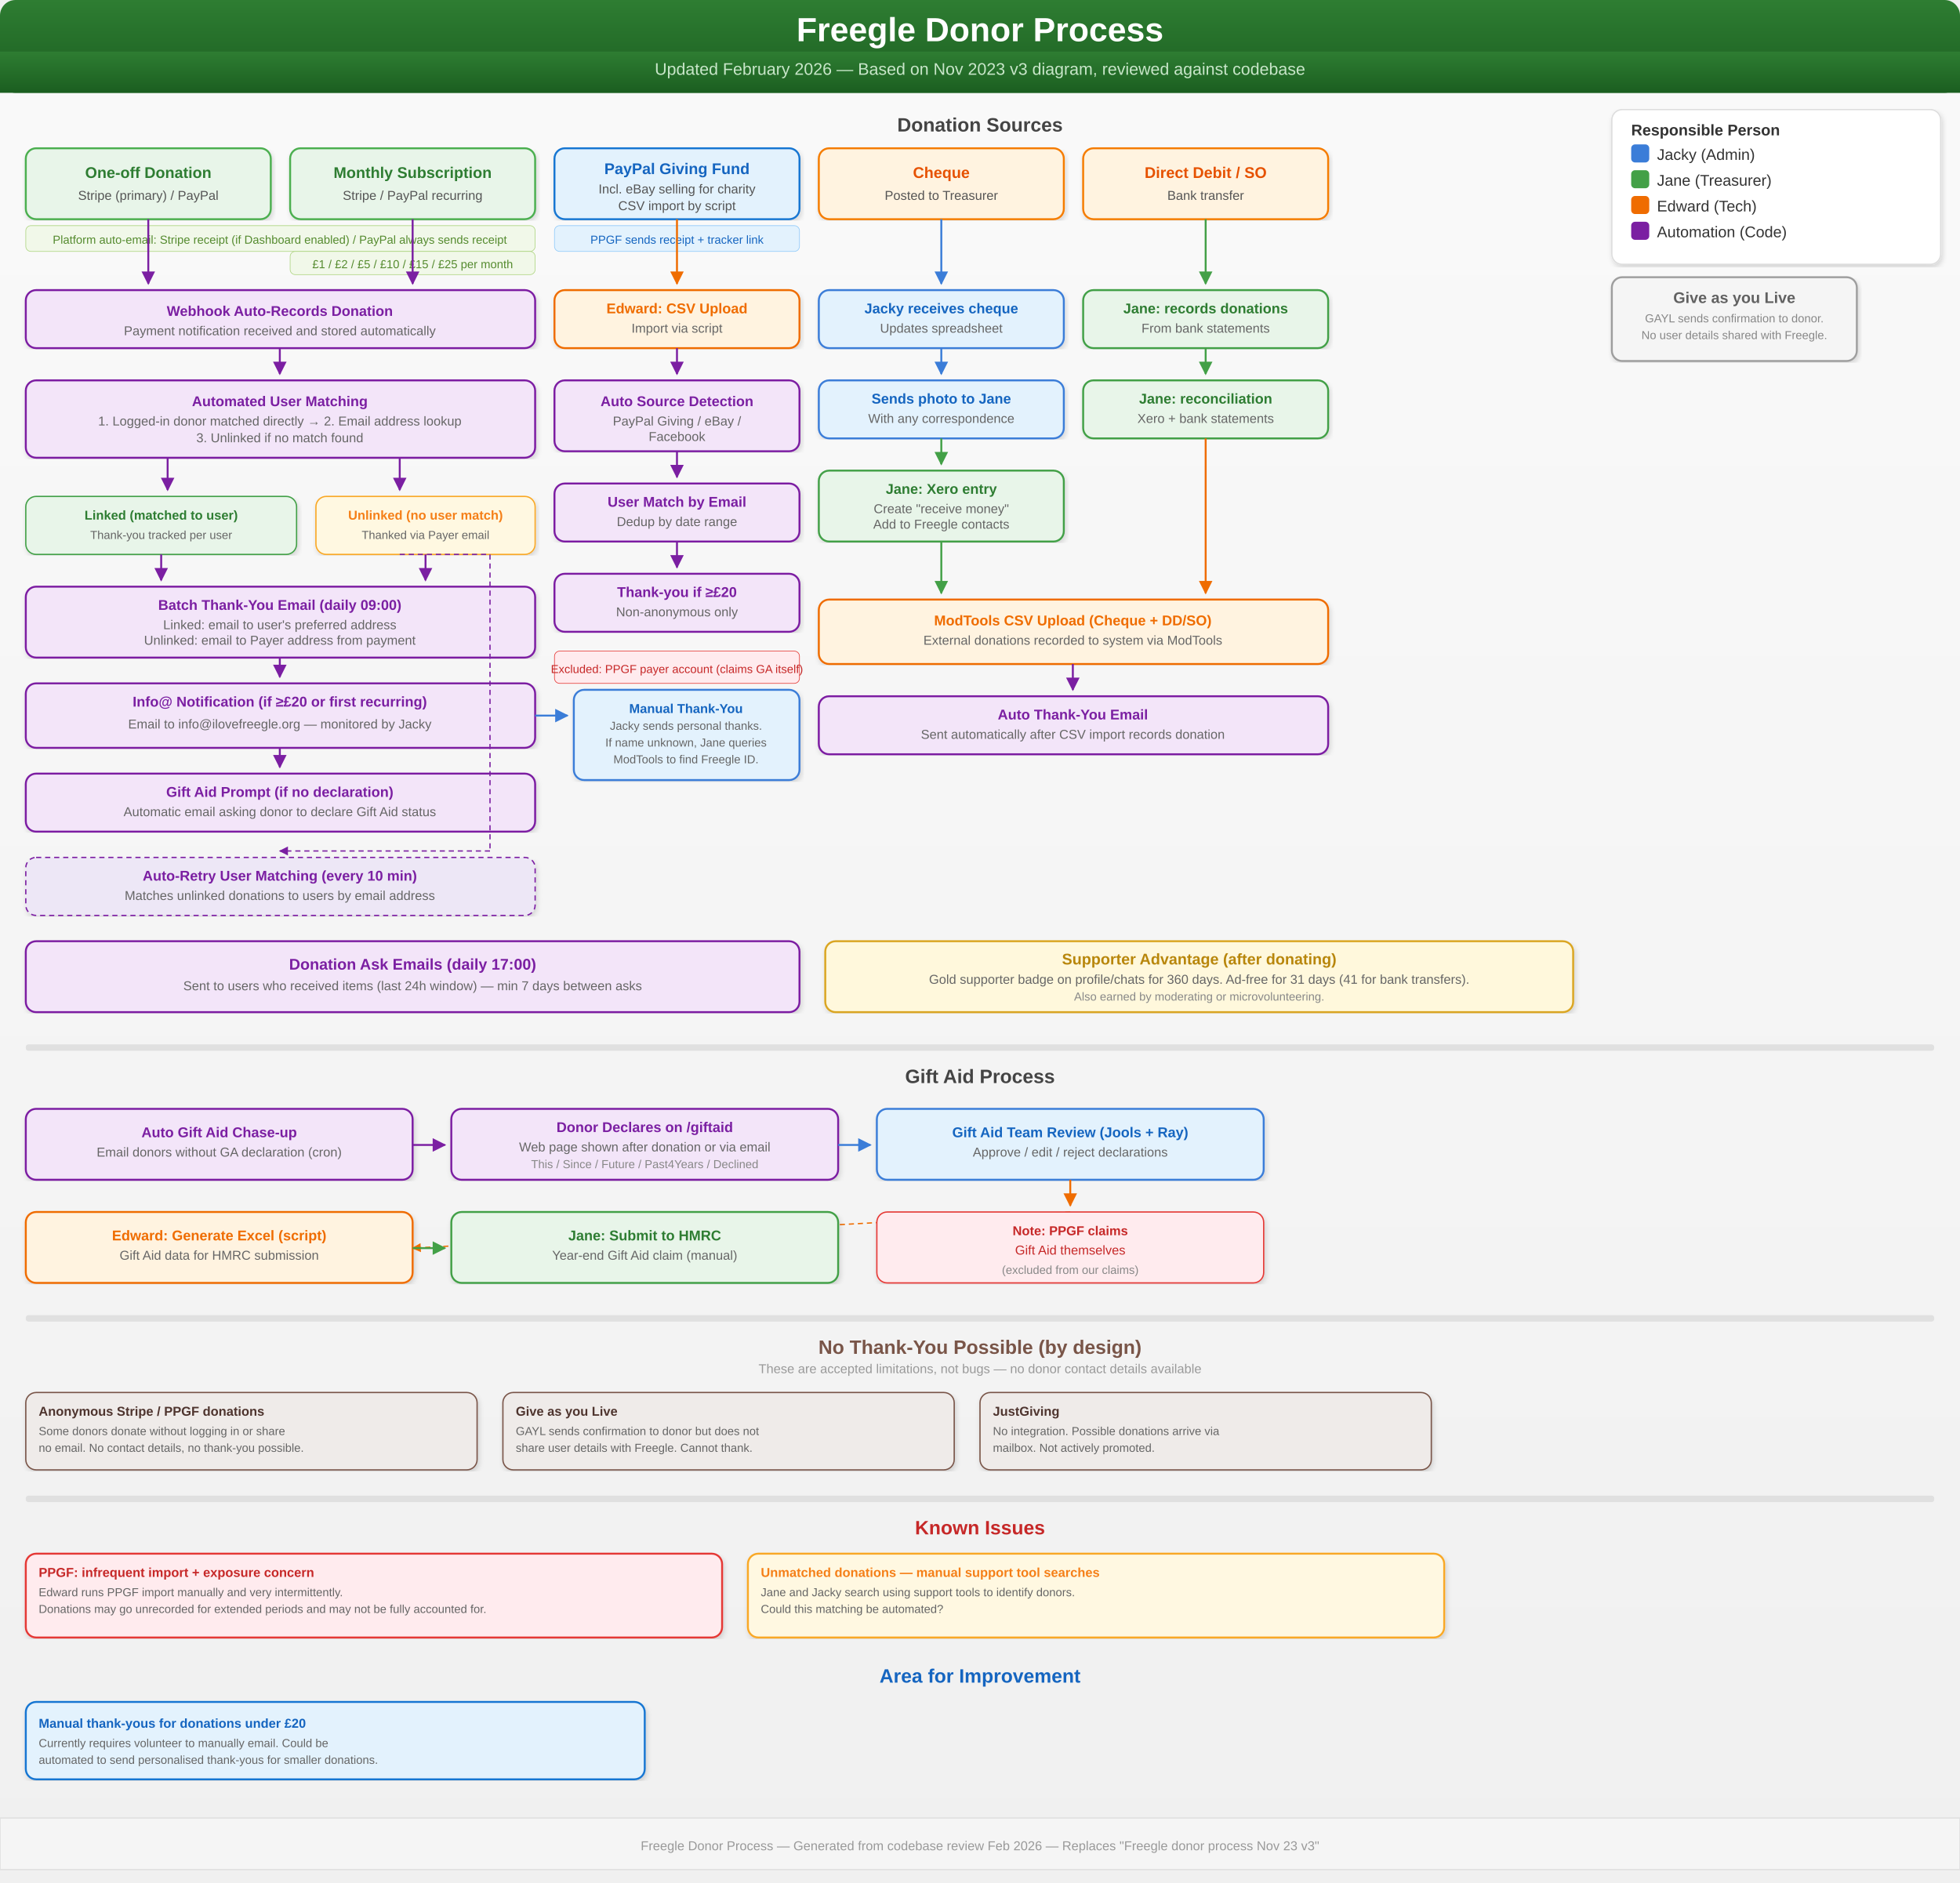
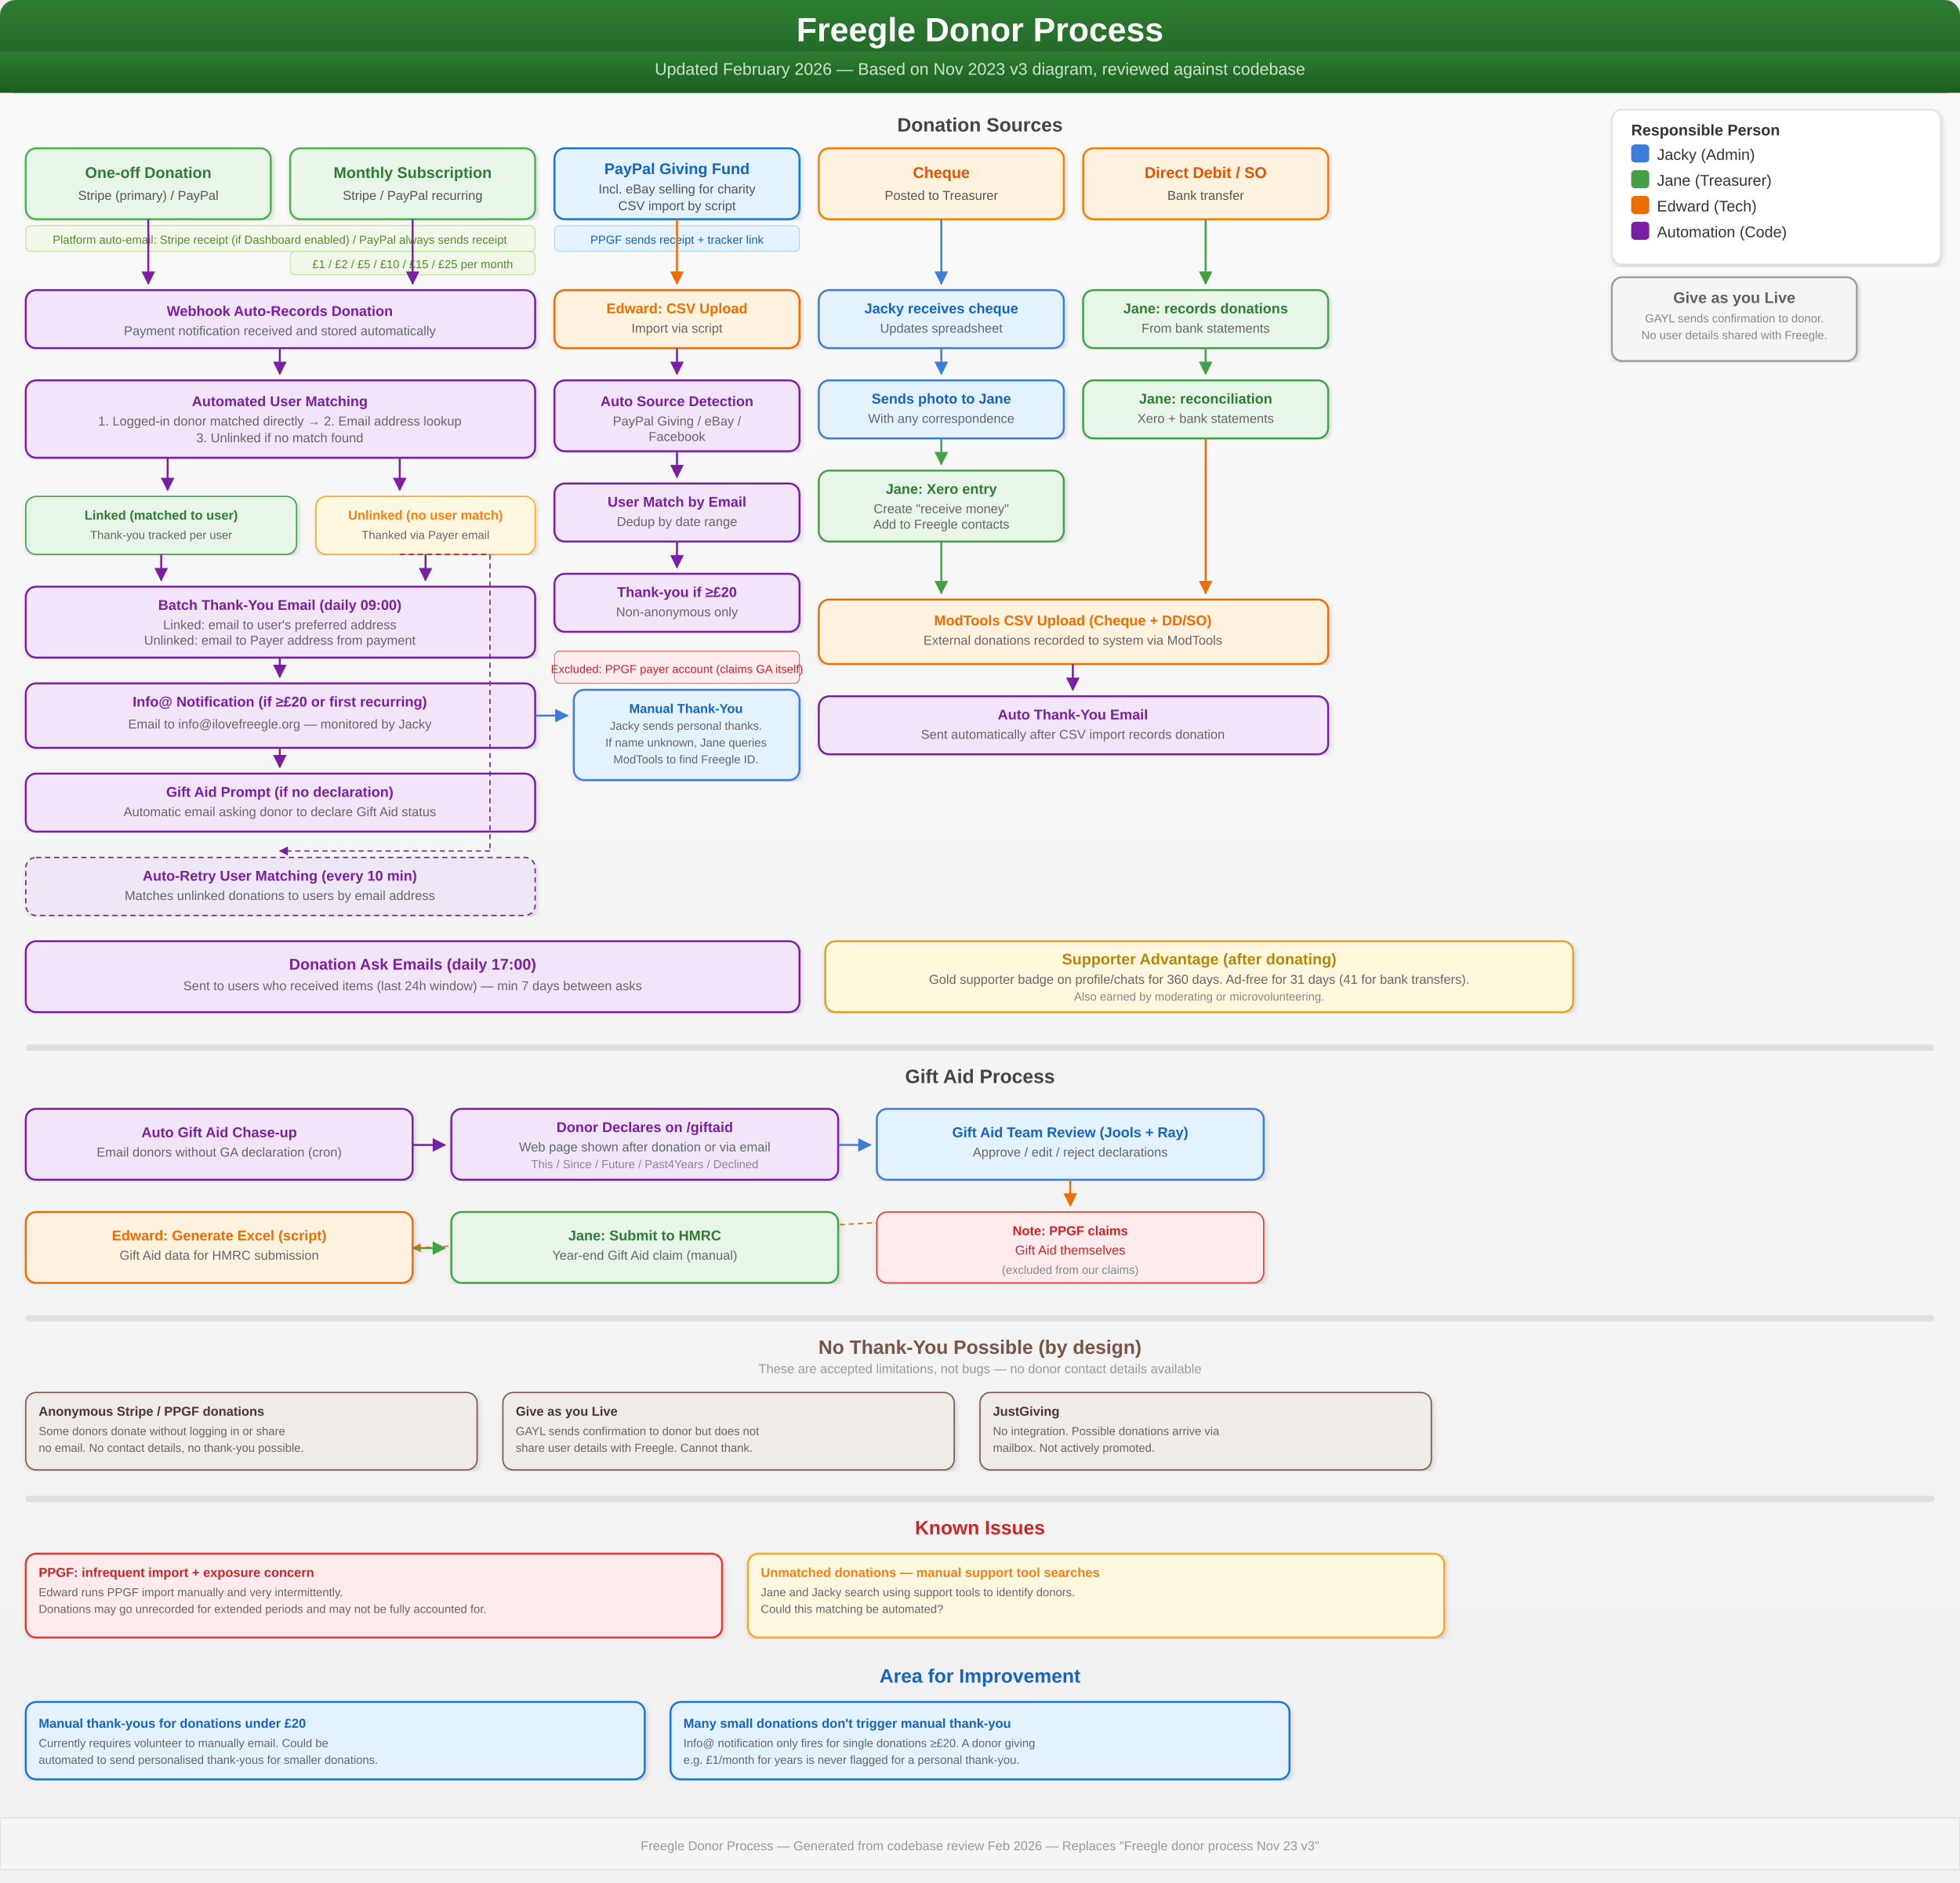
<svg xmlns="http://www.w3.org/2000/svg" viewBox="0 0 1520 1460" font-family="Segoe UI, Arial, sans-serif">
  <defs>
    <filter id="shadow" x="-2%" y="-2%" width="104%" height="104%">
      <feDropShadow dx="1" dy="2" stdDeviation="2" flood-opacity="0.15" />
    </filter>
    <marker id="arrow" viewBox="0 0 10 10" refX="9" refY="5" markerWidth="7" markerHeight="7" orient="auto-start-reverse">
      <path d="M 0 0 L 10 5 L 0 10 z" fill="#666" />
    </marker>
    <marker id="arrow-blue" viewBox="0 0 10 10" refX="9" refY="5" markerWidth="7" markerHeight="7" orient="auto-start-reverse">
      <path d="M 0 0 L 10 5 L 0 10 z" fill="#3B7DD8" />
    </marker>
    <marker id="arrow-green" viewBox="0 0 10 10" refX="9" refY="5" markerWidth="7" markerHeight="7" orient="auto-start-reverse">
      <path d="M 0 0 L 10 5 L 0 10 z" fill="#43A047" />
    </marker>
    <marker id="arrow-orange" viewBox="0 0 10 10" refX="9" refY="5" markerWidth="7" markerHeight="7" orient="auto-start-reverse">
      <path d="M 0 0 L 10 5 L 0 10 z" fill="#EF6C00" />
    </marker>
    <marker id="arrow-purple" viewBox="0 0 10 10" refX="9" refY="5" markerWidth="7" markerHeight="7" orient="auto-start-reverse">
      <path d="M 0 0 L 10 5 L 0 10 z" fill="#7B1FA2" />
    </marker>
    <linearGradient id="headerGrad" x1="0" y1="0" x2="0" y2="1">
      <stop offset="0%" stop-color="#2E7D32" />
      <stop offset="100%" stop-color="#1B5E20" />
    </linearGradient>
    <linearGradient id="bgGrad" x1="0" y1="0" x2="0" y2="1">
      <stop offset="0%" stop-color="#FAFAFA" />
      <stop offset="100%" stop-color="#F0F0F0" />
    </linearGradient>
  </defs>
  <rect width="1520" height="1460" rx="12" fill="url(#bgGrad)" />
  <rect x="0" y="0" width="1520" height="72" rx="12" fill="url(#headerGrad)" />
  <rect x="0" y="40" width="1520" height="32" fill="url(#headerGrad)" />
  <text x="760" y="32" text-anchor="middle" fill="white" font-size="26" font-weight="bold">Freegle Donor Process</text>
  <text x="760" y="58" text-anchor="middle" fill="#C8E6C9" font-size="13">Updated February 2026 — Based on Nov 2023 v3 diagram, reviewed against codebase</text>
  <rect x="1250" y="85" width="255" height="120" rx="8" fill="white" stroke="#DDD" filter="url(#shadow)" />
  <text x="1265" y="105" font-size="12" font-weight="bold" fill="#333">Responsible Person</text>
  <rect x="1265" y="112" width="14" height="14" rx="3" fill="#3B7DD8" />
  <text x="1285" y="124" font-size="12" fill="#333">Jacky (Admin)</text>
  <rect x="1265" y="132" width="14" height="14" rx="3" fill="#43A047" />
  <text x="1285" y="144" font-size="12" fill="#333">Jane (Treasurer)</text>
  <rect x="1265" y="152" width="14" height="14" rx="3" fill="#EF6C00" />
  <text x="1285" y="164" font-size="12" fill="#333">Edward (Tech)</text>
  <rect x="1265" y="172" width="14" height="14" rx="3" fill="#7B1FA2" />
  <text x="1285" y="184" font-size="12" fill="#333">Automation (Code)</text>
  <text x="760" y="102" text-anchor="middle" font-size="15" font-weight="bold" fill="#444">Donation Sources</text>
  <rect x="20" y="115" width="190" height="55" rx="8" fill="#E8F5E9" stroke="#4CAF50" stroke-width="1.5" filter="url(#shadow)" />
  <text x="115" y="138" text-anchor="middle" font-size="12" font-weight="bold" fill="#2E7D32">One-off Donation</text>
  <text x="115" y="155" text-anchor="middle" font-size="10" fill="#555">Stripe (primary) / PayPal</text>
  <rect x="225" y="115" width="190" height="55" rx="8" fill="#E8F5E9" stroke="#4CAF50" stroke-width="1.5" filter="url(#shadow)" />
  <text x="320" y="138" text-anchor="middle" font-size="12" font-weight="bold" fill="#2E7D32">Monthly Subscription</text>
  <text x="320" y="155" text-anchor="middle" font-size="10" fill="#555">Stripe / PayPal recurring</text>
  <rect x="430" y="115" width="190" height="55" rx="8" fill="#E3F2FD" stroke="#1976D2" stroke-width="1.5" filter="url(#shadow)" />
  <text x="525" y="135" text-anchor="middle" font-size="12" font-weight="bold" fill="#1565C0">PayPal Giving Fund</text>
  <text x="525" y="150" text-anchor="middle" font-size="10" fill="#555">Incl. eBay selling for charity</text>
  <text x="525" y="163" text-anchor="middle" font-size="10" fill="#555">CSV import by script</text>
  <rect x="635" y="115" width="190" height="55" rx="8" fill="#FFF3E0" stroke="#F57C00" stroke-width="1.5" filter="url(#shadow)" />
  <text x="730" y="138" text-anchor="middle" font-size="12" font-weight="bold" fill="#E65100">Cheque</text>
  <text x="730" y="155" text-anchor="middle" font-size="10" fill="#555">Posted to Treasurer</text>
  <rect x="840" y="115" width="190" height="55" rx="8" fill="#FFF3E0" stroke="#F57C00" stroke-width="1.5" filter="url(#shadow)" />
  <text x="935" y="138" text-anchor="middle" font-size="12" font-weight="bold" fill="#E65100">Direct Debit / SO</text>
  <text x="935" y="155" text-anchor="middle" font-size="10" fill="#555">Bank transfer</text>
  <rect x="1250" y="215" width="190" height="65" rx="8" fill="#F5F5F5" stroke="#9E9E9E" stroke-width="1.5" filter="url(#shadow)" />
  <text x="1345" y="235" text-anchor="middle" font-size="12" font-weight="bold" fill="#616161">Give as you Live</text>
  <text x="1345" y="250" text-anchor="middle" font-size="9" fill="#888">GAYL sends confirmation to donor.</text>
  <text x="1345" y="263" text-anchor="middle" font-size="9" fill="#888">No user details shared with Freegle.</text>
  <rect x="20" y="175" width="395" height="20" rx="4" fill="#F1F8E9" stroke="#AED581" stroke-width="0.5" />
  <text x="217" y="189" text-anchor="middle" font-size="9" fill="#558B2F">Platform auto-email: Stripe receipt (if Dashboard enabled) / PayPal always sends receipt</text>
  <rect x="225" y="195" width="190" height="18" rx="4" fill="#F1F8E9" stroke="#AED581" stroke-width="0.5" />
  <text x="320" y="208" text-anchor="middle" font-size="9" fill="#558B2F">£1 / £2 / £5 / £10 / £15 / £25 per month</text>
  <rect x="430" y="175" width="190" height="20" rx="4" fill="#E3F2FD" stroke="#90CAF9" stroke-width="0.5" />
  <text x="525" y="189" text-anchor="middle" font-size="9" fill="#1565C0">PPGF sends receipt + tracker link</text>
  <line x1="115" y1="170" x2="115" y2="220" stroke="#7B1FA2" stroke-width="1.5" marker-end="url(#arrow-purple)" />
  <line x1="320" y1="170" x2="320" y2="220" stroke="#7B1FA2" stroke-width="1.5" marker-end="url(#arrow-purple)" />
  <rect x="20" y="225" width="395" height="45" rx="8" fill="#F3E5F9" stroke="#7B1FA2" stroke-width="1.5" filter="url(#shadow)" />
  <text x="217" y="245" text-anchor="middle" font-size="11" font-weight="bold" fill="#7B1FA2">Webhook Auto-Records Donation</text>
  <text x="217" y="260" text-anchor="middle" font-size="10" fill="#666">Payment notification received and stored automatically</text>
  <line x1="217" y1="270" x2="217" y2="290" stroke="#7B1FA2" stroke-width="1.5" marker-end="url(#arrow-purple)" />
  <rect x="20" y="295" width="395" height="60" rx="8" fill="#F3E5F9" stroke="#7B1FA2" stroke-width="1.5" filter="url(#shadow)" />
  <text x="217" y="315" text-anchor="middle" font-size="11" font-weight="bold" fill="#7B1FA2">Automated User Matching</text>
  <text x="217" y="330" text-anchor="middle" font-size="10" fill="#666">1. Logged-in donor matched directly → 2. Email address lookup</text>
  <text x="217" y="343" text-anchor="middle" font-size="10" fill="#666">3. Unlinked if no match found</text>
  <line x1="130" y1="355" x2="130" y2="380" stroke="#7B1FA2" stroke-width="1.5" marker-end="url(#arrow-purple)" />
  <line x1="310" y1="355" x2="310" y2="380" stroke="#7B1FA2" stroke-width="1.5" marker-end="url(#arrow-purple)" />
  <rect x="20" y="385" width="210" height="45" rx="8" fill="#E8F5E9" stroke="#43A047" stroke-width="1" filter="url(#shadow)" />
  <text x="125" y="403" text-anchor="middle" font-size="10" font-weight="bold" fill="#2E7D32">Linked (matched to user)</text>
  <text x="125" y="418" text-anchor="middle" font-size="9" fill="#666">Thank-you tracked per user</text>
  <rect x="245" y="385" width="170" height="45" rx="8" fill="#FFF8E1" stroke="#F9A825" stroke-width="1" filter="url(#shadow)" />
  <text x="330" y="403" text-anchor="middle" font-size="10" font-weight="bold" fill="#F57F17">Unlinked (no user match)</text>
  <text x="330" y="418" text-anchor="middle" font-size="9" fill="#666">Thanked via Payer email</text>
  <line x1="125" y1="430" x2="125" y2="450" stroke="#7B1FA2" stroke-width="1.5" marker-end="url(#arrow-purple)" />
  <line x1="330" y1="430" x2="330" y2="450" stroke="#7B1FA2" stroke-width="1.5" marker-end="url(#arrow-purple)" />
  <rect x="20" y="455" width="395" height="55" rx="8" fill="#F3E5F9" stroke="#7B1FA2" stroke-width="1.5" filter="url(#shadow)" />
  <text x="217" y="473" text-anchor="middle" font-size="11" font-weight="bold" fill="#7B1FA2">Batch Thank-You Email (daily 09:00)</text>
  <text x="217" y="488" text-anchor="middle" font-size="10" fill="#666">Linked: email to user's preferred address</text>
  <text x="217" y="500" text-anchor="middle" font-size="10" fill="#666">Unlinked: email to Payer address from payment</text>
  <line x1="217" y1="510" x2="217" y2="525" stroke="#7B1FA2" stroke-width="1.5" marker-end="url(#arrow-purple)" />
  <rect x="20" y="530" width="395" height="50" rx="8" fill="#F3E5F9" stroke="#7B1FA2" stroke-width="1.5" filter="url(#shadow)" />
  <text x="217" y="548" text-anchor="middle" font-size="11" font-weight="bold" fill="#7B1FA2">Info@ Notification (if ≥£20 or first recurring)</text>
  <text x="217" y="565" text-anchor="middle" font-size="10" fill="#666">Email to info@ilovefreegle.org — monitored by Jacky</text>
  <line x1="415" y1="555" x2="440" y2="555" stroke="#3B7DD8" stroke-width="1.5" marker-end="url(#arrow-blue)" />
  <rect x="445" y="535" width="175" height="70" rx="8" fill="#E3F2FD" stroke="#3B7DD8" stroke-width="1.5" filter="url(#shadow)" />
  <text x="532" y="553" text-anchor="middle" font-size="10" font-weight="bold" fill="#1565C0">Manual Thank-You</text>
  <text x="532" y="566" text-anchor="middle" font-size="9" fill="#666">Jacky sends personal thanks.</text>
  <text x="532" y="579" text-anchor="middle" font-size="9" fill="#666">If name unknown, Jane queries</text>
  <text x="532" y="592" text-anchor="middle" font-size="9" fill="#666">ModTools to find Freegle ID.</text>
  <line x1="217" y1="580" x2="217" y2="595" stroke="#7B1FA2" stroke-width="1.5" marker-end="url(#arrow-purple)" />
  <rect x="20" y="600" width="395" height="45" rx="8" fill="#F3E5F9" stroke="#7B1FA2" stroke-width="1.5" filter="url(#shadow)" />
  <text x="217" y="618" text-anchor="middle" font-size="11" font-weight="bold" fill="#7B1FA2">Gift Aid Prompt (if no declaration)</text>
  <text x="217" y="633" text-anchor="middle" font-size="10" fill="#666">Automatic email asking donor to declare Gift Aid status</text>
  <line x1="310" y1="430" x2="380" y2="430" stroke="#7B1FA2" stroke-width="1" stroke-dasharray="4,3" />
  <line x1="380" y1="430" x2="380" y2="660" stroke="#7B1FA2" stroke-width="1" stroke-dasharray="4,3" />
  <line x1="380" y1="660" x2="217" y2="660" stroke="#7B1FA2" stroke-width="1" stroke-dasharray="4,3" marker-end="url(#arrow-purple)" />
  <rect x="20" y="665" width="395" height="45" rx="8" fill="#EDE7F6" stroke="#7B1FA2" stroke-width="1" filter="url(#shadow)" stroke-dasharray="4,3" />
  <text x="217" y="683" text-anchor="middle" font-size="11" font-weight="bold" fill="#7B1FA2">Auto-Retry User Matching (every 10 min)</text>
  <text x="217" y="698" text-anchor="middle" font-size="10" fill="#666">Matches unlinked donations to users by email address</text>
  <line x1="525" y1="170" x2="525" y2="220" stroke="#EF6C00" stroke-width="1.5" marker-end="url(#arrow-orange)" />
  <rect x="430" y="225" width="190" height="45" rx="8" fill="#FFF3E0" stroke="#EF6C00" stroke-width="1.5" filter="url(#shadow)" />
  <text x="525" y="243" text-anchor="middle" font-size="11" font-weight="bold" fill="#EF6C00">Edward: CSV Upload</text>
  <text x="525" y="258" text-anchor="middle" font-size="10" fill="#666">Import via script</text>
  <line x1="525" y1="270" x2="525" y2="290" stroke="#7B1FA2" stroke-width="1.5" marker-end="url(#arrow-purple)" />
  <rect x="430" y="295" width="190" height="55" rx="8" fill="#F3E5F9" stroke="#7B1FA2" stroke-width="1.5" filter="url(#shadow)" />
  <text x="525" y="315" text-anchor="middle" font-size="11" font-weight="bold" fill="#7B1FA2">Auto Source Detection</text>
  <text x="525" y="330" text-anchor="middle" font-size="10" fill="#666">PayPal Giving / eBay /</text>
  <text x="525" y="342" text-anchor="middle" font-size="10" fill="#666">Facebook</text>
  <line x1="525" y1="350" x2="525" y2="370" stroke="#7B1FA2" stroke-width="1.5" marker-end="url(#arrow-purple)" />
  <rect x="430" y="375" width="190" height="45" rx="8" fill="#F3E5F9" stroke="#7B1FA2" stroke-width="1.5" filter="url(#shadow)" />
  <text x="525" y="393" text-anchor="middle" font-size="11" font-weight="bold" fill="#7B1FA2">User Match by Email</text>
  <text x="525" y="408" text-anchor="middle" font-size="10" fill="#666">Dedup by date range</text>
  <line x1="525" y1="420" x2="525" y2="440" stroke="#7B1FA2" stroke-width="1.5" marker-end="url(#arrow-purple)" />
  <rect x="430" y="445" width="190" height="45" rx="8" fill="#F3E5F9" stroke="#7B1FA2" stroke-width="1.5" filter="url(#shadow)" />
  <text x="525" y="463" text-anchor="middle" font-size="11" font-weight="bold" fill="#7B1FA2">Thank-you if ≥£20</text>
  <text x="525" y="478" text-anchor="middle" font-size="10" fill="#666">Non-anonymous only</text>
  <rect x="430" y="505" width="190" height="25" rx="4" fill="#FFEBEE" stroke="#E53935" stroke-width="0.5" />
  <text x="525" y="522" text-anchor="middle" font-size="9" fill="#C62828">Excluded: PPGF payer account (claims GA itself)</text>
  <line x1="730" y1="170" x2="730" y2="220" stroke="#3B7DD8" stroke-width="1.5" marker-end="url(#arrow-blue)" />
  <rect x="635" y="225" width="190" height="45" rx="8" fill="#E3F2FD" stroke="#3B7DD8" stroke-width="1.5" filter="url(#shadow)" />
  <text x="730" y="243" text-anchor="middle" font-size="11" font-weight="bold" fill="#1565C0">Jacky receives cheque</text>
  <text x="730" y="258" text-anchor="middle" font-size="10" fill="#666">Updates spreadsheet</text>
  <line x1="730" y1="270" x2="730" y2="290" stroke="#3B7DD8" stroke-width="1.5" marker-end="url(#arrow-blue)" />
  <rect x="635" y="295" width="190" height="45" rx="8" fill="#E3F2FD" stroke="#3B7DD8" stroke-width="1.5" filter="url(#shadow)" />
  <text x="730" y="313" text-anchor="middle" font-size="11" font-weight="bold" fill="#1565C0">Sends photo to Jane</text>
  <text x="730" y="328" text-anchor="middle" font-size="10" fill="#666">With any correspondence</text>
  <line x1="730" y1="340" x2="730" y2="360" stroke="#43A047" stroke-width="1.5" marker-end="url(#arrow-green)" />
  <rect x="635" y="365" width="190" height="55" rx="8" fill="#E8F5E9" stroke="#43A047" stroke-width="1.5" filter="url(#shadow)" />
  <text x="730" y="383" text-anchor="middle" font-size="11" font-weight="bold" fill="#2E7D32">Jane: Xero entry</text>
  <text x="730" y="398" text-anchor="middle" font-size="10" fill="#666">Create "receive money"</text>
  <text x="730" y="410" text-anchor="middle" font-size="10" fill="#666">Add to Freegle contacts</text>
  <line x1="730" y1="420" x2="730" y2="460" stroke="#43A047" stroke-width="1.5" marker-end="url(#arrow-green)" />
  <line x1="935" y1="170" x2="935" y2="220" stroke="#43A047" stroke-width="1.5" marker-end="url(#arrow-green)" />
  <rect x="840" y="225" width="190" height="45" rx="8" fill="#E8F5E9" stroke="#43A047" stroke-width="1.5" filter="url(#shadow)" />
  <text x="935" y="243" text-anchor="middle" font-size="11" font-weight="bold" fill="#2E7D32">Jane: records donations</text>
  <text x="935" y="258" text-anchor="middle" font-size="10" fill="#666">From bank statements</text>
  <line x1="935" y1="270" x2="935" y2="290" stroke="#43A047" stroke-width="1.5" marker-end="url(#arrow-green)" />
  <rect x="840" y="295" width="190" height="45" rx="8" fill="#E8F5E9" stroke="#43A047" stroke-width="1.5" filter="url(#shadow)" />
  <text x="935" y="313" text-anchor="middle" font-size="11" font-weight="bold" fill="#2E7D32">Jane: reconciliation</text>
  <text x="935" y="328" text-anchor="middle" font-size="10" fill="#666">Xero + bank statements</text>
  <line x1="935" y1="340" x2="935" y2="460" stroke="#EF6C00" stroke-width="1.5" marker-end="url(#arrow-orange)" />
  <rect x="635" y="465" width="395" height="50" rx="8" fill="#FFF3E0" stroke="#EF6C00" stroke-width="1.5" filter="url(#shadow)" />
  <text x="832" y="485" text-anchor="middle" font-size="11" font-weight="bold" fill="#EF6C00">ModTools CSV Upload (Cheque + DD/SO)</text>
  <text x="832" y="500" text-anchor="middle" font-size="10" fill="#666">External donations recorded to system via ModTools</text>
  <line x1="832" y1="515" x2="832" y2="535" stroke="#7B1FA2" stroke-width="1.5" marker-end="url(#arrow-purple)" />
  <rect x="635" y="540" width="395" height="45" rx="8" fill="#F3E5F9" stroke="#7B1FA2" stroke-width="1.5" filter="url(#shadow)" />
  <text x="832" y="558" text-anchor="middle" font-size="11" font-weight="bold" fill="#7B1FA2">Auto Thank-You Email</text>
  <text x="832" y="573" text-anchor="middle" font-size="10" fill="#666">Sent automatically after CSV import records donation</text>
  <rect x="20" y="730" width="600" height="55" rx="8" fill="#F3E5F9" stroke="#7B1FA2" stroke-width="1.5" filter="url(#shadow)" />
  <text x="320" y="752" text-anchor="middle" font-size="12" font-weight="bold" fill="#7B1FA2">Donation Ask Emails (daily 17:00)</text>
  <text x="320" y="768" text-anchor="middle" font-size="10" fill="#666">Sent to users who received items (last 24h window) — min 7 days between asks</text>
  <rect x="640" y="730" width="580" height="55" rx="8" fill="#FFF8DC" stroke="#DAA520" stroke-width="1.5" filter="url(#shadow)" />
  <text x="930" y="748" text-anchor="middle" font-size="12" font-weight="bold" fill="#B8860B">Supporter Advantage (after donating)</text>
  <text x="930" y="763" text-anchor="middle" font-size="10" fill="#666">Gold supporter badge on profile/chats for 360 days. Ad-free for 31 days (41 for bank transfers).</text>
  <text x="930" y="776" text-anchor="middle" font-size="9" fill="#888">Also earned by moderating or microvolunteering.</text>
  <rect x="20" y="810" width="1480" height="5" rx="2" fill="#E0E0E0" />
  <text x="760" y="840" text-anchor="middle" font-size="15" font-weight="bold" fill="#444">Gift Aid Process</text>
  <rect x="20" y="860" width="300" height="55" rx="8" fill="#F3E5F9" stroke="#7B1FA2" stroke-width="1.5" filter="url(#shadow)" />
  <text x="170" y="882" text-anchor="middle" font-size="11" font-weight="bold" fill="#7B1FA2">Auto Gift Aid Chase-up</text>
  <text x="170" y="897" text-anchor="middle" font-size="10" fill="#666">Email donors without GA declaration (cron)</text>
  <line x1="320" y1="888" x2="345" y2="888" stroke="#7B1FA2" stroke-width="1.5" marker-end="url(#arrow-purple)" />
  <rect x="350" y="860" width="300" height="55" rx="8" fill="#F3E5F9" stroke="#7B1FA2" stroke-width="1.5" filter="url(#shadow)" />
  <text x="500" y="878" text-anchor="middle" font-size="11" font-weight="bold" fill="#7B1FA2">Donor Declares on /giftaid</text>
  <text x="500" y="893" text-anchor="middle" font-size="10" fill="#666">Web page shown after donation or via email</text>
  <text x="500" y="906" text-anchor="middle" font-size="9" fill="#888">This / Since / Future / Past4Years / Declined</text>
  <line x1="650" y1="888" x2="675" y2="888" stroke="#3B7DD8" stroke-width="1.5" marker-end="url(#arrow-blue)" />
  <rect x="680" y="860" width="300" height="55" rx="8" fill="#E3F2FD" stroke="#3B7DD8" stroke-width="1.5" filter="url(#shadow)" />
  <text x="830" y="882" text-anchor="middle" font-size="11" font-weight="bold" fill="#1565C0">Gift Aid Team Review (Jools + Ray)</text>
  <text x="830" y="897" text-anchor="middle" font-size="10" fill="#666">Approve / edit / reject declarations</text>
  <line x1="830" y1="915" x2="830" y2="935" stroke="#EF6C00" stroke-width="1.5" marker-end="url(#arrow-orange)" />
  <rect x="20" y="940" width="300" height="55" rx="8" fill="#FFF3E0" stroke="#EF6C00" stroke-width="1.5" filter="url(#shadow)" />
  <text x="170" y="962" text-anchor="middle" font-size="11" font-weight="bold" fill="#EF6C00">Edward: Generate Excel (script)</text>
  <text x="170" y="977" text-anchor="middle" font-size="10" fill="#666">Gift Aid data for HMRC submission</text>
  <line x1="830" y1="940" x2="320" y2="968" stroke="#EF6C00" stroke-width="1" stroke-dasharray="4,3" marker-end="url(#arrow-orange)" />
  <line x1="320" y1="968" x2="345" y2="968" stroke="#43A047" stroke-width="1.5" marker-end="url(#arrow-green)" />
  <rect x="350" y="940" width="300" height="55" rx="8" fill="#E8F5E9" stroke="#43A047" stroke-width="1.5" filter="url(#shadow)" />
  <text x="500" y="962" text-anchor="middle" font-size="11" font-weight="bold" fill="#2E7D32">Jane: Submit to HMRC</text>
  <text x="500" y="977" text-anchor="middle" font-size="10" fill="#666">Year-end Gift Aid claim (manual)</text>
  <rect x="680" y="940" width="300" height="55" rx="8" fill="#FFEBEE" stroke="#E53935" stroke-width="1" filter="url(#shadow)" />
  <text x="830" y="958" text-anchor="middle" font-size="10" font-weight="bold" fill="#C62828">Note: PPGF claims</text>
  <text x="830" y="973" text-anchor="middle" font-size="10" fill="#C62828">Gift Aid themselves</text>
  <text x="830" y="988" text-anchor="middle" font-size="9" fill="#888">(excluded from our claims)</text>
  <rect x="20" y="1020" width="1480" height="5" rx="2" fill="#E0E0E0" />
  <text x="760" y="1050" text-anchor="middle" font-size="15" font-weight="bold" fill="#795548">No Thank-You Possible (by design)</text>
  <text x="760" y="1065" text-anchor="middle" font-size="10" fill="#999">These are accepted limitations, not bugs — no donor contact details available</text>
  <rect x="20" y="1080" width="350" height="60" rx="8" fill="#EFEBE9" stroke="#795548" stroke-width="1" filter="url(#shadow)" />
  <text x="30" y="1098" font-size="10" font-weight="bold" fill="#4E342E">Anonymous Stripe / PPGF donations</text>
  <text x="30" y="1113" font-size="9" fill="#666">Some donors donate without logging in or share</text>
  <text x="30" y="1126" font-size="9" fill="#666">no email. No contact details, no thank-you possible.</text>
  <rect x="390" y="1080" width="350" height="60" rx="8" fill="#EFEBE9" stroke="#795548" stroke-width="1" filter="url(#shadow)" />
  <text x="400" y="1098" font-size="10" font-weight="bold" fill="#4E342E">Give as you Live</text>
  <text x="400" y="1113" font-size="9" fill="#666">GAYL sends confirmation to donor but does not</text>
  <text x="400" y="1126" font-size="9" fill="#666">share user details with Freegle. Cannot thank.</text>
  <rect x="760" y="1080" width="350" height="60" rx="8" fill="#EFEBE9" stroke="#795548" stroke-width="1" filter="url(#shadow)" />
  <text x="770" y="1098" font-size="10" font-weight="bold" fill="#4E342E">JustGiving</text>
  <text x="770" y="1113" font-size="9" fill="#666">No integration. Possible donations arrive via</text>
  <text x="770" y="1126" font-size="9" fill="#666">mailbox. Not actively promoted.</text>
  <rect x="20" y="1160" width="1480" height="5" rx="2" fill="#E0E0E0" />
  <text x="760" y="1190" text-anchor="middle" font-size="15" font-weight="bold" fill="#C62828">Known Issues</text>
  <rect x="20" y="1205" width="540" height="65" rx="8" fill="#FFEBEE" stroke="#E53935" stroke-width="1.5" filter="url(#shadow)" />
  <text x="30" y="1223" font-size="10" font-weight="bold" fill="#C62828">PPGF: infrequent import + exposure concern</text>
  <text x="30" y="1238" font-size="9" fill="#666">Edward runs PPGF import manually and very intermittently.</text>
  <text x="30" y="1251" font-size="9" fill="#666">Donations may go unrecorded for extended periods and may not be fully accounted for.</text>
  <rect x="580" y="1205" width="540" height="65" rx="8" fill="#FFF8E1" stroke="#F9A825" stroke-width="1.5" filter="url(#shadow)" />
  <text x="590" y="1223" font-size="10" font-weight="bold" fill="#F57F17">Unmatched donations — manual support tool searches</text>
  <text x="590" y="1238" font-size="9" fill="#666">Jane and Jacky search using support tools to identify donors.</text>
  <text x="590" y="1251" font-size="9" fill="#666">Could this matching be automated?</text>
  <text x="760" y="1305" text-anchor="middle" font-size="15" font-weight="bold" fill="#1565C0">Area for Improvement</text>
  <rect x="20" y="1320" width="480" height="60" rx="8" fill="#E3F2FD" stroke="#1976D2" stroke-width="1.5" filter="url(#shadow)" />
  <text x="30" y="1340" font-size="10" font-weight="bold" fill="#1565C0">Manual thank-yous for donations under £20</text>
  <text x="30" y="1355" font-size="9" fill="#666">Currently requires volunteer to manually email. Could be</text>
  <text x="30" y="1368" font-size="9" fill="#666">automated to send personalised thank-yous for smaller donations.</text>
+   <rect x="520" y="1320" width="480" height="60" rx="8" fill="#E3F2FD" stroke="#1976D2" stroke-width="1.5" filter="url(#shadow)" />
+   <text x="530" y="1340" font-size="10" font-weight="bold" fill="#1565C0">Many small donations don't trigger manual thank-you</text>
+   <text x="530" y="1355" font-size="9" fill="#666">Info@ notification only fires for single donations ≥£20. A donor giving</text>
+   <text x="530" y="1368" font-size="9" fill="#666">e.g. £1/month for years is never flagged for a personal thank-you.</text>
  <rect x="0" y="1410" width="1520" height="40" rx="0" fill="#F5F5F5" stroke="#E0E0E0" stroke-width="1" />
  <text x="760" y="1435" text-anchor="middle" font-size="10" fill="#999">Freegle Donor Process — Generated from codebase review Feb 2026 — Replaces "Freegle donor process Nov 23 v3"</text>
</svg>
